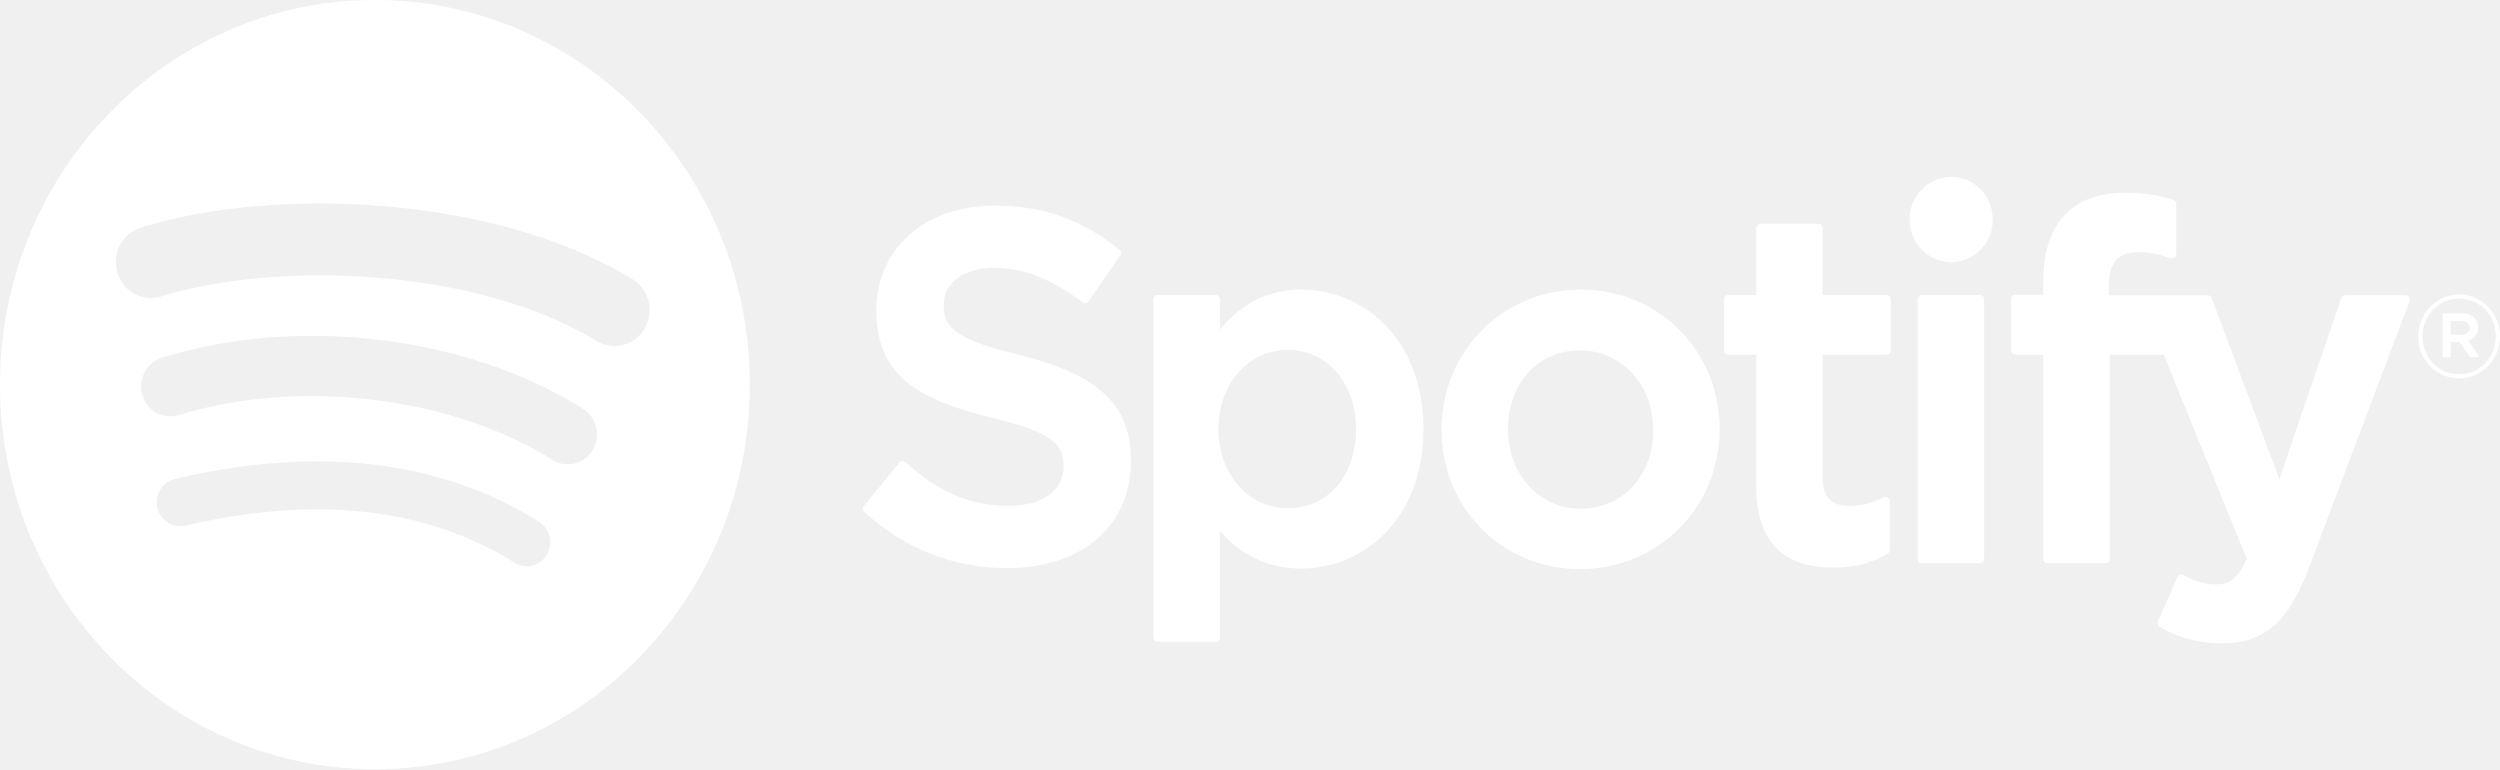
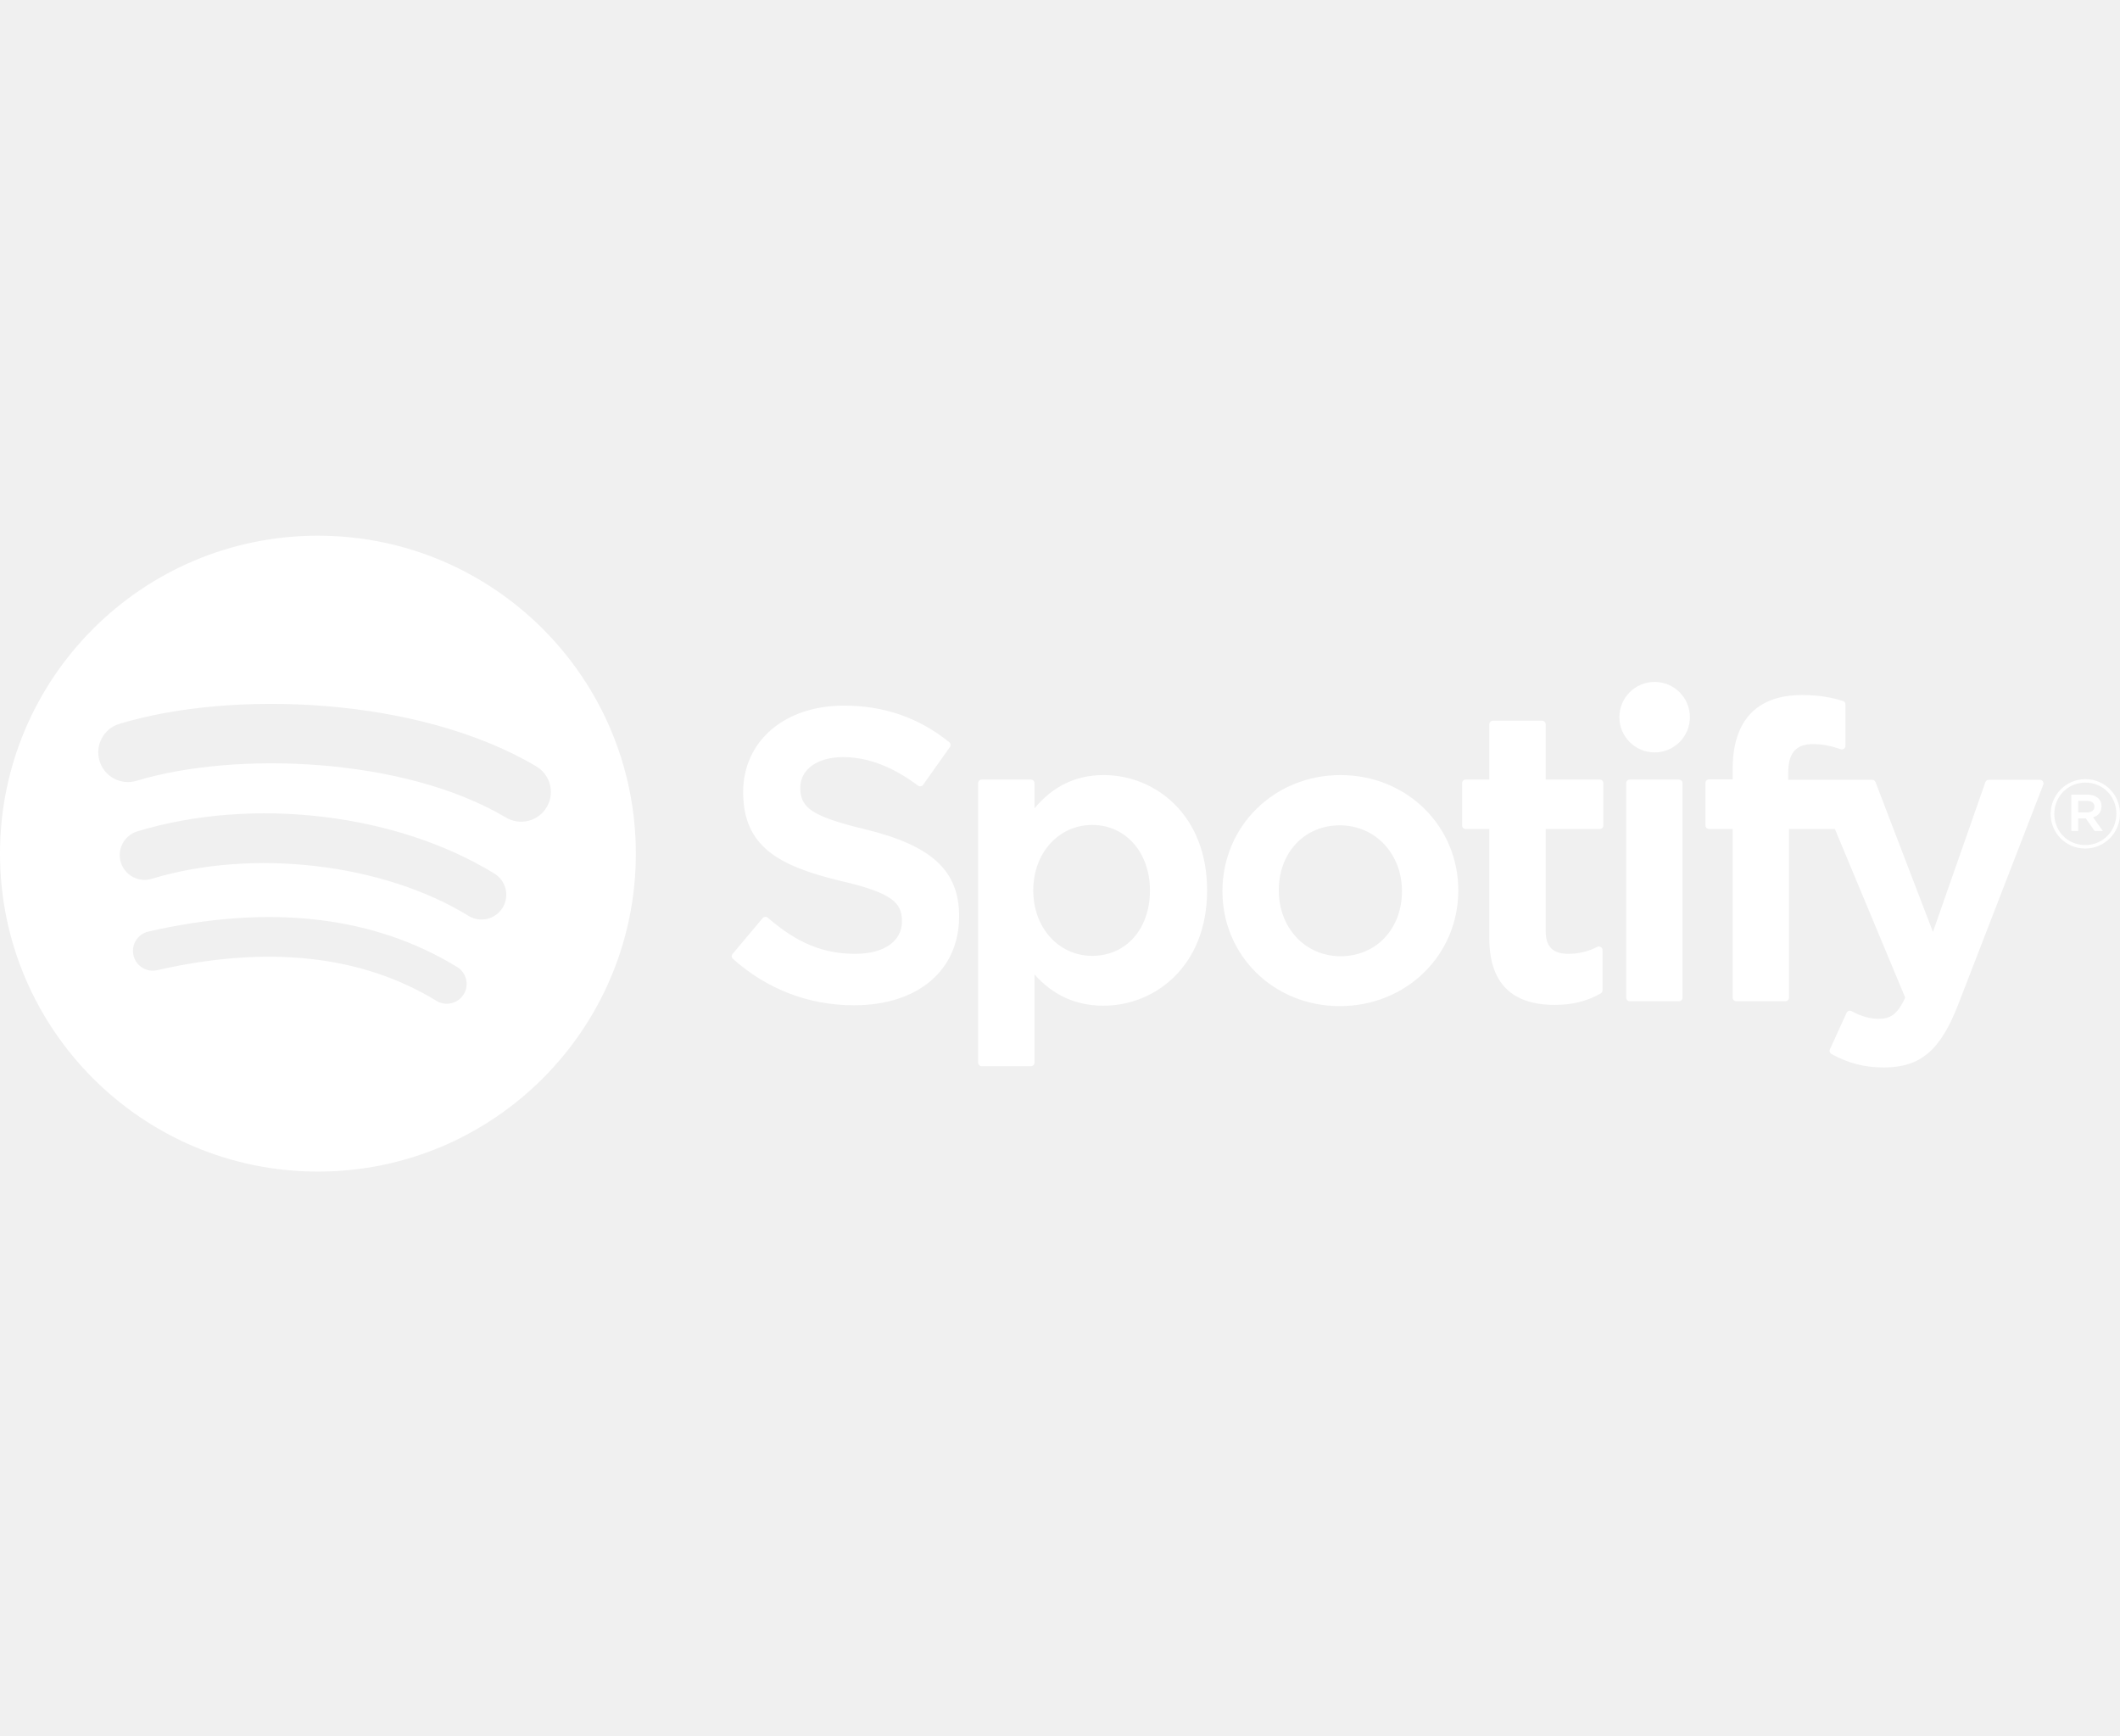
- <svg role="img" viewBox="0 0 78 24" aria-label="Spotify" aria-hidden="false" height="100%" data-encore-id="logoSpotify" class="Svg-sc-6c3c1v-0 fMEvxo" style="fill: white;">
-   <path d="M18.616 10.639c-3.77-2.297-9.99-2.509-13.59-1.388a1.077 1.077 0 0 1-1.164-.363 1.14 1.14 0 0 1-.119-1.237c.136-.262.37-.46.648-.548 4.132-1.287 11-1.038 15.342 1.605a1.138 1.138 0 0 1 .099 1.863 1.081 1.081 0 0 1-.813.213c-.142-.02-.28-.07-.403-.145Zm-.124 3.402a.915.915 0 0 1-.563.42.894.894 0 0 1-.69-.112c-3.144-1.983-7.937-2.557-11.657-1.398a.898.898 0 0 1-.971-.303.952.952 0 0 1-.098-1.03.929.929 0 0 1 .54-.458c4.248-1.323 9.53-.682 13.14 1.595a.95.95 0 0 1 .3 1.286Zm-1.43 3.267a.73.73 0 0 1-.45.338.712.712 0 0 1-.553-.089c-2.748-1.722-6.204-2.111-10.276-1.156a.718.718 0 0 1-.758-.298.745.745 0 0 1-.115-.265.757.757 0 0 1 .092-.563.737.737 0 0 1 .457-.333c4.455-1.045 8.277-.595 11.361 1.338a.762.762 0 0 1 .241 1.028ZM11.696 0C5.237 0 0 5.373 0 12c0 6.628 5.236 12 11.697 12 6.46 0 11.698-5.372 11.698-12 0-6.627-5.238-12-11.699-12h.001Zm20.126 11.078c-2.019-.494-2.379-.84-2.379-1.57 0-.688.633-1.151 1.572-1.151.91 0 1.814.352 2.76 1.076a.131.131 0 0 0 .187-.03l.987-1.426a.139.139 0 0 0-.025-.185c-1.127-.928-2.396-1.378-3.88-1.378-2.18 0-3.703 1.342-3.703 3.263 0 2.06 1.315 2.788 3.585 3.352 1.932.457 2.258.84 2.258 1.524 0 .757-.659 1.229-1.72 1.229-1.18 0-2.141-.408-3.216-1.364a.13.13 0 0 0-.188.016l-1.106 1.35a.137.137 0 0 0 .013.188c1.252 1.147 2.79 1.752 4.451 1.752 2.35 0 3.869-1.317 3.869-3.356 0-1.723-1.003-2.676-3.465-3.29Zm10.487 2.31c0 1.454-.874 2.47-2.125 2.47-1.235 0-2.169-1.061-2.169-2.47 0-1.41.933-2.47 2.17-2.47 1.23 0 2.124 1.038 2.124 2.47Zm-1.706-4.354c-1.018 0-1.854.412-2.543 1.256v-.95a.136.136 0 0 0-.038-.095.132.132 0 0 0-.093-.04h-1.81a.131.131 0 0 0-.093.04.136.136 0 0 0-.039.096v10.546c0 .076.06.137.133.137h1.809a.132.132 0 0 0 .093-.041.136.136 0 0 0 .038-.096v-3.329c.69.794 1.525 1.18 2.543 1.18 1.893 0 3.808-1.494 3.808-4.35 0-2.858-1.915-4.354-3.808-4.354Zm8.72 6.839c-1.297 0-2.274-1.068-2.274-2.486 0-1.422.943-2.455 2.244-2.455 1.305 0 2.288 1.069 2.288 2.487 0 1.422-.949 2.454-2.258 2.454Zm0-6.838c-2.438 0-4.347 1.926-4.347 4.383 0 2.432 1.896 4.338 4.317 4.338 2.445 0 4.36-1.92 4.36-4.369 0-2.44-1.901-4.353-4.33-4.353Zm9.535.17h-1.99V7.117a.136.136 0 0 0-.08-.126.13.13 0 0 0-.052-.01h-1.809a.133.133 0 0 0-.093.04.136.136 0 0 0-.038.095v2.087h-.87a.131.131 0 0 0-.122.085.139.139 0 0 0-.01.052v1.595c0 .074.06.135.132.135h.87v4.126c0 1.667.809 2.513 2.404 2.513.648 0 1.186-.138 1.694-.434a.135.135 0 0 0 .067-.117V15.64a.137.137 0 0 0-.063-.115.13.13 0 0 0-.129-.006c-.349.18-.685.263-1.061.263-.58 0-.84-.271-.84-.876V11.07h1.99a.13.13 0 0 0 .094-.04.136.136 0 0 0 .039-.096V9.339a.137.137 0 0 0-.039-.096.132.132 0 0 0-.094-.04v.001Zm6.934.007v-.255c0-.755.281-1.092.914-1.092.376 0 .68.077 1.019.194a.13.13 0 0 0 .118-.02.135.135 0 0 0 .056-.11V6.365a.137.137 0 0 0-.026-.081.133.133 0 0 0-.068-.05 4.852 4.852 0 0 0-1.502-.22c-1.67 0-2.554.965-2.554 2.788v.393h-.87a.132.132 0 0 0-.093.04.136.136 0 0 0-.038.096v1.603c0 .075.059.136.132.136h.87v6.364c0 .075.058.135.131.135h1.809c.072 0 .131-.06.131-.135V11.07h1.69l2.586 6.362c-.294.669-.583.802-.977.802-.319 0-.654-.098-.998-.29a.133.133 0 0 0-.105-.01.135.135 0 0 0-.078.072l-.612 1.38a.137.137 0 0 0 .056.175 3.733 3.733 0 0 0 1.932.508c1.334 0 2.073-.638 2.724-2.355l3.137-8.317a.14.14 0 0 0-.014-.126.131.131 0 0 0-.108-.06h-1.883a.132.132 0 0 0-.126.092l-1.928 5.651L69.006 9.3a.133.133 0 0 0-.124-.088h-3.09v.001Zm-4.02-.008h-1.809a.132.132 0 0 0-.093.041.136.136 0 0 0-.038.096v8.094c0 .075.06.135.132.135h1.809c.072 0 .131-.06.131-.135V9.34a.136.136 0 0 0-.038-.096.133.133 0 0 0-.094-.04Zm-.896-3.685a1.295 1.295 0 0 0-.919.393c-.243.25-.379.586-.377.937a1.342 1.342 0 0 0 .377.938 1.304 1.304 0 0 0 .92.393c.346-.002.677-.143.92-.393s.379-.587.377-.938c0-.735-.581-1.33-1.296-1.33h-.002Zm15.918 4.49h-.331v.434h.331c.165 0 .264-.083.264-.216 0-.142-.099-.217-.264-.217Zm.215.619.36.517h-.304l-.323-.474h-.279v.474h-.254v-1.37h.595c.31 0 .515.163.515.436a.412.412 0 0 1-.31.417Zm-.282-1.31c-.652 0-1.146.532-1.146 1.183 0 .65.49 1.175 1.139 1.175.652 0 1.147-.532 1.147-1.183 0-.65-.492-1.174-1.14-1.174Zm-.007 2.488a1.259 1.259 0 0 1-.904-.384 1.296 1.296 0 0 1-.368-.92c0-.717.563-1.314 1.279-1.314a1.259 1.259 0 0 1 .903.384 1.295 1.295 0 0 1 .369.921c0 .717-.563 1.314-1.279 1.314Z" />
+ <svg xmlns="http://www.w3.org/2000/svg" viewBox="74.428 -1100 9772.44 8000">
+   <path fill="#fff" d="M1539.928 1369.145c-809.356 0-1465.5 656.126-1465.5 1465.482 0 809.443 656.144 1465.535 1465.5 1465.535 809.392 0 1465.5-656.091 1465.5-1465.535 0-809.304-656.074-1465.412-1465.518-1465.412l.018-.07zm672.069 2113.646c-26.32 43.173-82.565 56.7-125.598 30.397-344.137-210.332-777.297-257.845-1287.421-141.312-49.157 11.271-98.157-19.547-109.356-68.688-11.253-49.157 19.424-98.157 68.704-109.356 558.249-127.628 1037.101-72.695 1423.378 163.344 43.05 26.426 56.699 82.601 30.275 125.65l.018-.035zm179.374-398.981c-33.145 53.777-103.46 70.647-157.167 37.624-393.837-242.094-994.384-312.217-1460.32-170.781-60.428 18.252-124.25-15.803-142.59-76.125-18.2-60.428 15.873-124.128 76.195-142.503 532.227-161.489 1193.865-83.265 1646.239 194.723 53.726 33.075 70.7 103.425 37.625 157.079l.018-.017zm15.4-415.52c-472.395-280.542-1251.599-306.337-1702.556-169.47-72.414 21.962-148.994-18.918-170.939-91.333-21.945-72.449 18.9-148.977 91.367-170.992 517.667-157.149 1378.229-126.787 1922.022 196.035 65.135 38.657 86.503 122.779 47.897 187.827-38.5 65.135-122.85 86.607-187.774 47.933h-.017zM4061.569 2722.05c-253.033-60.34-298.078-102.689-298.078-191.678 0-84.069 79.152-140.646 196.857-140.646 114.1 0 227.237 42.962 345.852 131.407 3.588 2.678 8.086 3.744 12.513 3.045 4.428-.665 8.348-3.098 10.938-6.755l123.55-174.16c5.075-7.175 3.692-17.062-3.15-22.54-141.172-113.277-300.142-168.35-485.956-168.35-273.21 0-464.047 163.957-464.047 398.545 0 251.562 164.622 340.637 449.102 409.394 242.13 55.772 282.993 102.498 282.993 186.025 0 92.557-82.636 150.097-215.618 150.097-147.699 0-268.169-49.752-402.937-166.46-3.342-2.888-7.928-4.199-12.162-3.954-4.463.367-8.541 2.432-11.375 5.845l-138.53 164.867c-5.81 6.842-5.075 17.062 1.646 22.978 156.799 139.982 349.648 213.92 557.759 213.92 294.401 0 484.644-160.86 484.644-409.832.525-210.175-125.299-326.55-433.474-401.52l-.527-.228zM5161.617 2472.5c-127.609 0-232.277 50.26-318.587 153.247v-115.92c0-9.152-7.42-16.607-16.555-16.607h-226.572c-9.152 0-16.555 7.455-16.555 16.607V3797.86c0 9.152 7.402 16.607 16.555 16.607h226.572c9.135 0 16.555-7.454 16.555-16.607v-406.577c86.328 96.88 191.013 144.218 318.587 144.218 237.107 0 477.138-182.524 477.138-531.439.35-349.002-239.75-531.579-476.875-531.579l-.263.017zm213.675 531.562c0 177.678-109.445 301.665-266.158 301.665-154.926 0-271.791-129.623-271.791-301.665 0-172.024 116.865-301.664 271.791-301.664 154.176-.018 266.176 126.822 266.176 301.646l-.018.018zM6253.966 2472.5c-305.357 0-544.582 235.13-544.582 535.359 0 296.957 237.58 529.619 540.837 529.619 306.442 0 546.401-234.342 546.401-533.417 0-298.042-238.35-531.526-542.674-531.526l.018-.035zm0 834.994c-162.418 0-284.865-130.498-284.865-303.52 0-173.758 118.213-299.845 281.119-299.845 163.468 0 286.737 130.497 286.737 303.642 0 173.723-118.999 299.723-282.975 299.723h-.016zM7448.688 2493.221h-249.322v-254.905c0-9.135-7.385-16.59-16.537-16.59h-226.537c-9.17 0-16.607 7.455-16.607 16.59v254.905h-108.938c-9.117 0-16.503 7.454-16.503 16.607v194.722c0 9.135 7.386 16.607 16.503 16.607h108.938v503.842c0 203.612 101.342 306.845 301.209 306.845 81.271 0 148.697-16.783 212.24-52.815 5.162-2.888 8.364-8.452 8.364-14.367v-185.43c0-5.723-2.976-11.13-7.875-14.122-4.935-3.098-11.077-3.255-16.135-.753-43.646 21.963-85.837 32.095-133 32.095-72.694 0-105.122-33.005-105.122-106.977v-468.229h249.322c9.152 0 16.52-7.455 16.52-16.607v-194.705c.35-9.152-7-16.607-16.274-16.607l-.246-.106zM8317.388 2494.218v-31.308c0-92.103 35.314-133.175 114.52-133.175 47.232 0 85.173 9.38 127.662 23.555 5.233 1.646 10.692.823 14.945-2.31 4.375-3.133 6.843-8.155 6.843-13.475V2146.58c0-7.298-4.69-13.755-11.726-15.908-44.888-13.353-102.322-27.055-188.316-27.055-209.266 0-319.883 117.845-319.883 340.672v47.95h-108.85c-9.135 0-16.625 7.455-16.625 16.59v195.72c0 9.135 7.49 16.607 16.625 16.607h108.85v777.156c0 9.152 7.385 16.607 16.521 16.607h226.572c9.152 0 16.607-7.455 16.607-16.607V2721.21h211.54l324.047 776.964c-36.785 81.637-72.959 97.877-122.342 97.877-39.918 0-81.953-11.918-124.934-35.438-4.042-2.223-8.837-2.59-13.194-1.242-4.323 1.522-7.962 4.742-9.8 8.942l-76.79 168.472c-3.658 7.963-.525 17.309 7.14 21.438 80.167 43.417 152.531 61.949 241.973 61.949 167.299 0 259.77-77.927 341.285-287.577l393.066-1015.698c1.977-5.11 1.383-10.885-1.75-15.417-3.113-4.498-8.137-7.21-13.633-7.21h-235.865c-7.068 0-13.389 4.497-15.697 11.13l-241.621 690.164-264.652-690.619c-2.414-6.423-8.609-10.676-15.469-10.676h-387.101l.052-.051zM7813.738 2493.221h-226.572c-9.153 0-16.607 7.454-16.607 16.607v988.485c0 9.152 7.454 16.607 16.607 16.607h226.572c9.135 0 16.607-7.455 16.607-16.607v-988.416a16.57 16.57 0 0 0-16.626-16.607l.019-.069zM7701.738 2043.139c-89.757 0-162.592 72.659-162.592 162.417 0 89.81 72.853 162.558 162.593 162.558 89.723 0 162.486-72.748 162.486-162.558 0-89.74-72.799-162.417-162.398-162.417h-.089zM9686.585 2811.037c-89.67 0-159.441-72.013-159.441-159.46s70.682-160.282 160.281-160.282c89.672 0 159.443 71.995 159.443 159.372 0 87.448-70.701 160.37-160.299 160.37h.016zm.875-303.887c-81.672 0-143.465 64.925-143.465 144.427 0 79.468 61.355 143.518 142.643 143.518 81.654 0 143.518-64.872 143.518-144.428 0-79.467-61.426-143.517-142.625-143.517h-.071zm35.352 159.914l45.098 63.141h-38.027l-40.602-57.925h-34.91v57.925h-31.832v-167.37h74.637c38.885 0 64.453 19.897 64.453 53.393.174 27.44-15.75 44.205-38.676 50.837h-.141zm-26.95-75.511h-41.512v52.938h41.512c20.719 0 33.09-10.133 33.09-26.495 0-17.22-12.424-26.442-33.074-26.442h-.016z" />
</svg>
